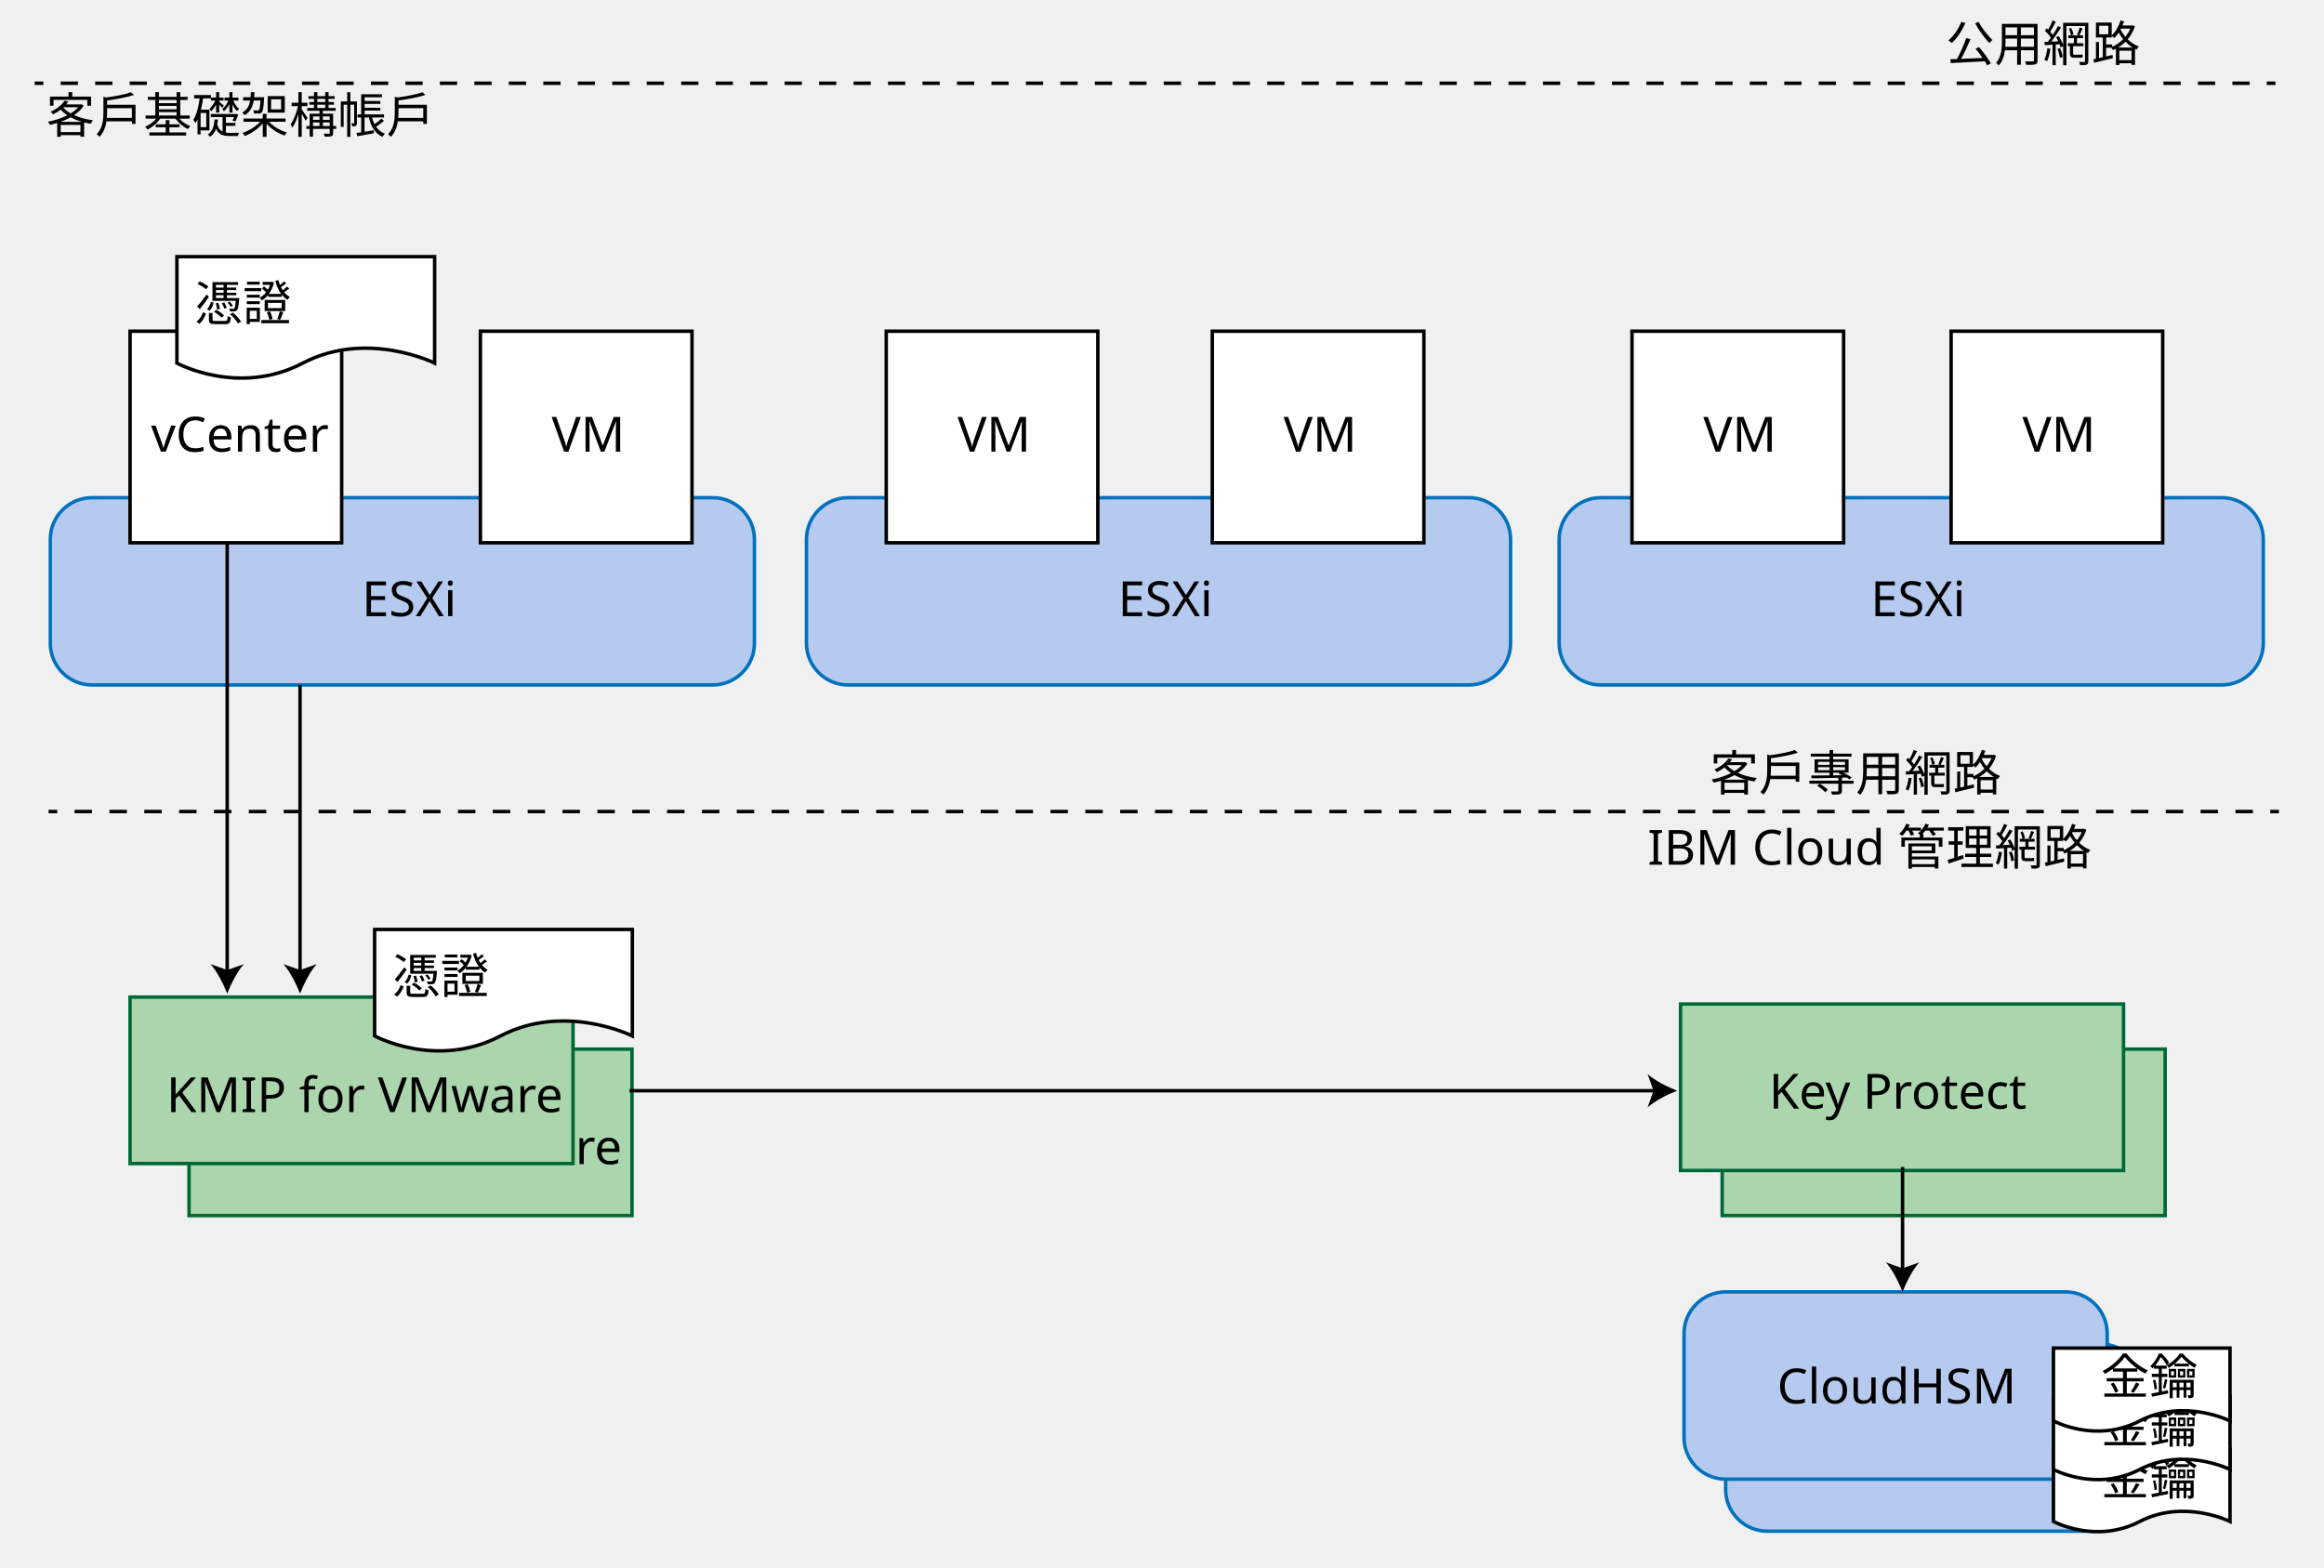
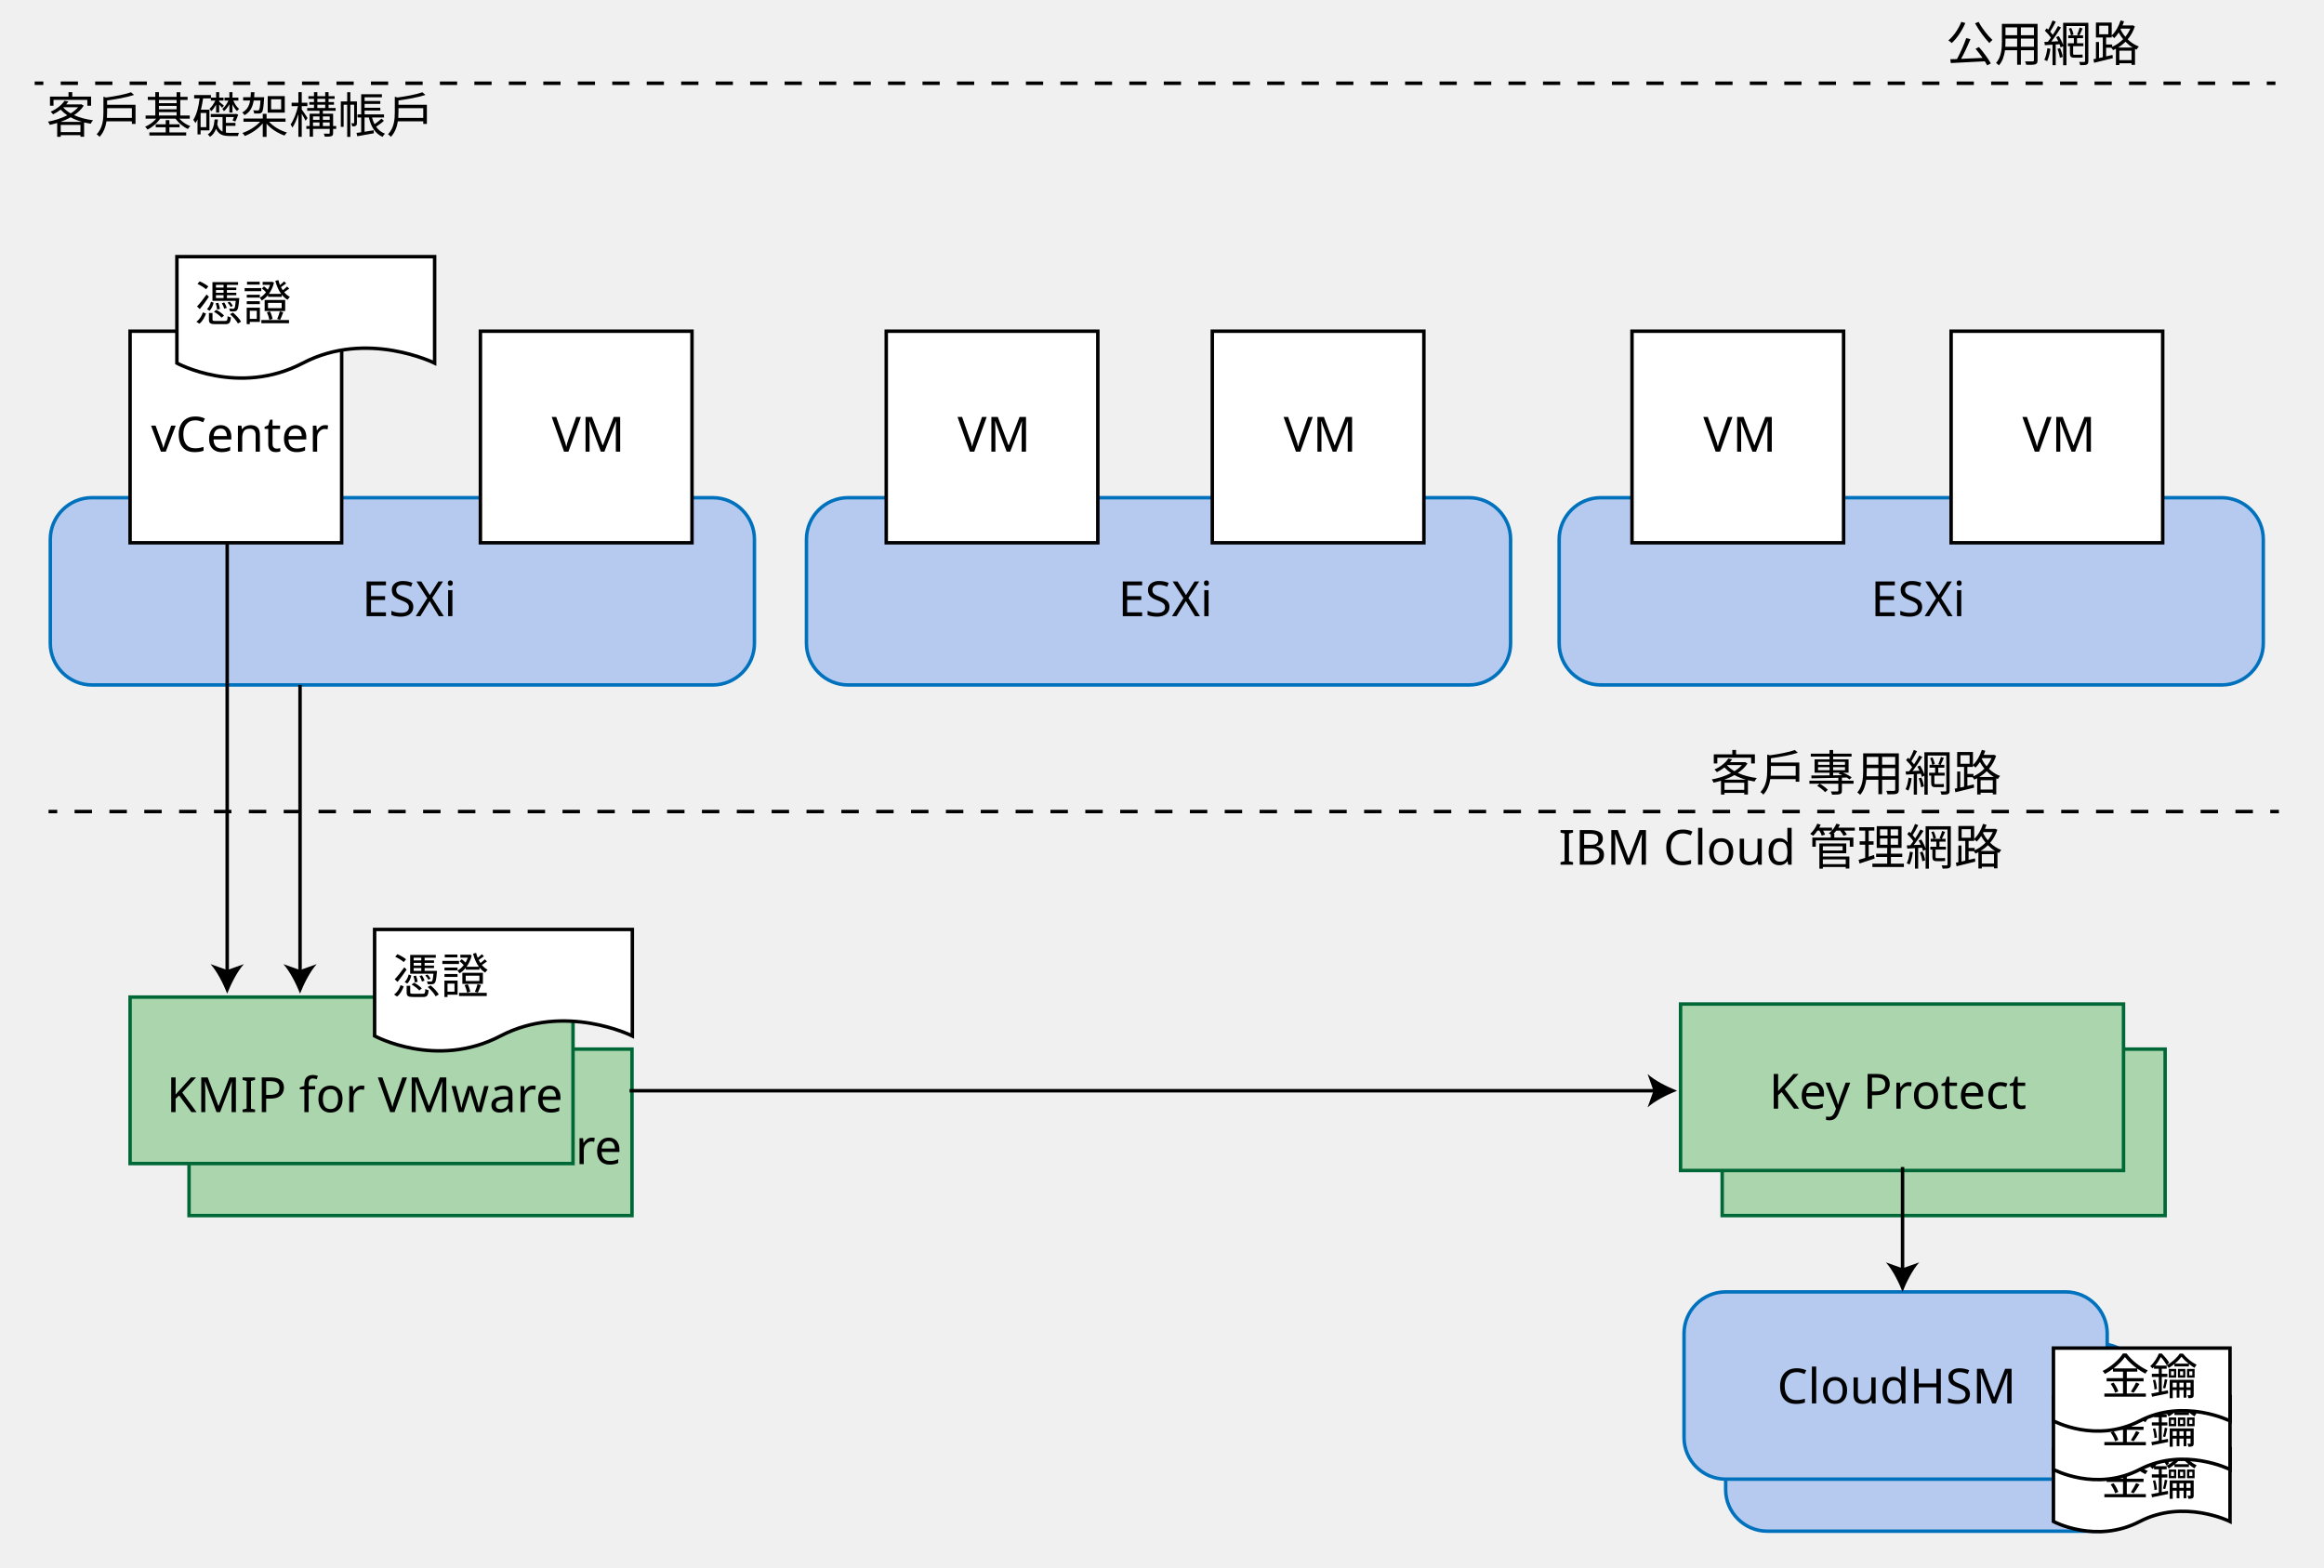
<svg xmlns="http://www.w3.org/2000/svg" version="1.1" x="0px" y="0px" viewBox="0 0 670 452" style="enable-background:new 0 0 670 452;" xml:space="preserve">
  <style type="text/css">
	.st0{fill:#B6CAEF;stroke:#0071BC;stroke-miterlimit:10;}
	.st1{font-family:'IBMPlexSans';}
	.st2{font-size:14px;}
	.st3{fill:#FFFFFF;}
	.st4{fill:#FFFFFF;stroke:#000000;stroke-miterlimit:10;}
	.st5{fill:#ABD6AD;stroke:#006837;stroke-miterlimit:10;}
	.st6{fill:none;stroke:#000000;stroke-miterlimit:10;}
	.st7{fill:none;stroke:#000000;stroke-miterlimit:10;stroke-dasharray:4.969,4.969;}
	.st8{fill:none;stroke:#000000;stroke-miterlimit:10;stroke-dasharray:5.024,5.024;}
</style>
  <g id="vCenter_VM_ESXi">
    <g id="ESXi_1">
      <path class="st0" d="M205.5,197.5h-179c-6.6,0-12-5.4-12-12v-30c0-6.6,5.4-12,12-12h179c6.6,0,12,5.4,12,12v30    C217.5,192.1,212.1,197.5,205.5,197.5z" />
      <text transform="matrix(1 0 0 1 104.3335 177.6665)" class="st1 st2">ESXi</text>
    </g>
    <g id="ESXi_1_1_">
      <path class="st0" d="M423.5,197.5h-179c-6.6,0-12-5.4-12-12v-30c0-6.6,5.4-12,12-12h179c6.6,0,12,5.4,12,12v30    C435.5,192.1,430.1,197.5,423.5,197.5z" />
      <text transform="matrix(1 0 0 1 322.3335 177.6665)" class="st1 st2">ESXi</text>
    </g>
    <g id="ESXi_1_2_">
      <path class="st0" d="M640.5,197.5h-179c-6.6,0-12-5.4-12-12v-30c0-6.6,5.4-12,12-12h179c6.6,0,12,5.4,12,12v30    C652.5,192.1,647.1,197.5,640.5,197.5z" />
      <text transform="matrix(1 0 0 1 539.3335 177.6665)" class="st1 st2">ESXi</text>
    </g>
    <g id="vCenter">
      <g>
        <rect x="37.5" y="95.5" class="st3" width="61" height="61" />
        <path d="M98,96v60H38V96H98 M99,95H37v62h62V95L99,95z" />
      </g>
      <text transform="matrix(1 0 0 1 43.5493 130.228)" class="st1 st2">vCenter</text>
    </g>
    <g id="VM1">
      <g>
        <rect x="138.5" y="95.5" class="st3" width="61" height="61" />
        <path d="M199,96v60h-60V96H199 M200,95h-62v62h62V95L200,95z" />
      </g>
      <text transform="matrix(1 0 0 1 159.053 130.228)" class="st1 st2">VM</text>
    </g>
    <g id="VM2">
      <g>
        <rect x="255.5" y="95.5" class="st3" width="61" height="61" />
        <path d="M316,96v60h-60V96H316 M317,95h-62v62h62V95L317,95z" />
      </g>
      <text transform="matrix(1 0 0 1 276.053 130.228)" class="st1 st2">VM</text>
    </g>
    <g id="VM3">
      <g>
        <rect x="349.5" y="95.5" class="st3" width="61" height="61" />
        <path d="M410,96v60h-60V96H410 M411,95h-62v62h62V95L411,95z" />
      </g>
      <text transform="matrix(1 0 0 1 370.053 130.228)" class="st1 st2">VM</text>
    </g>
    <g id="VM4">
      <g>
        <rect x="470.5" y="95.5" class="st3" width="61" height="61" />
        <path d="M531,96v60h-60V96H531 M532,95h-62v62h62V95L532,95z" />
      </g>
      <text transform="matrix(1 0 0 1 491.053 130.228)" class="st1 st2">VM</text>
    </g>
    <g id="VM5">
      <g>
        <rect x="562.5" y="95.5" class="st3" width="61" height="61" />
        <path d="M623,96v60h-60V96H623 M624,95h-62v62h62V95L624,95z" />
      </g>
      <text transform="matrix(1 0 0 1 583.053 130.228)" class="st1 st2">VM</text>
    </g>
    <g id="certificate_top">
      <path class="st4" d="M51,74v30.7c0,0,17.8,9.7,36.3,0s38,0,38,0V74H51z" />
      <text transform="matrix(1 0 0 1 56 92.5)" class="st1 st2">憑證</text>
    </g>
  </g>
  <g id="KMIP">
    <g>
      <g>
        <g>
          <rect x="54.5" y="302.5" class="st5" width="127.7" height="48" />
          <text transform="matrix(1 0 0 1 65 335.667)" class="st1 st2">KMIP for VMware</text>
        </g>
        <g>
          <rect x="37.5" y="287.5" class="st5" width="127.7" height="48" />
          <text transform="matrix(1 0 0 1 48 320.667)" class="st1 st2">KMIP for VMware</text>
        </g>
      </g>
      <g id="certificate_top_1_">
        <path class="st4" d="M108,268v30.7c0,0,17.8,9.7,36.3,0c18.6-9.7,38,0,38,0V268H108z" />
        <text transform="matrix(1 0 0 1 113 286.5)" class="st1 st2">憑證</text>
      </g>
    </g>
  </g>
  <g id="Key_protect">
    <g>
      <g>
        <rect x="496.5" y="302.5" class="st5" width="127.7" height="48" />
        <text transform="matrix(1 0 0 1 522 332.667)" class="st1 st2">Key Protect</text>
      </g>
      <g>
        <rect x="484.5" y="289.5" class="st5" width="127.7" height="48" />
        <text transform="matrix(1 0 0 1 510 319.667)" class="st1 st2">Key Protect</text>
      </g>
    </g>
  </g>
  <g id="CloudHSM_and_Key">
    <g>
      <g>
        <g>
          <path class="st0" d="M605.5,441.5h-96c-6.6,0-12-5.4-12-12v-30c0-6.6,5.4-12,12-12h96c6.6,0,12,5.4,12,12v30      C617.5,436.1,612.1,441.5,605.5,441.5z" />
          <text transform="matrix(1 0 0 1 530.333 419.667)" class="st1 st2">CloudHSM</text>
        </g>
        <g>
          <path class="st0" d="M595.5,426.5h-98c-6.6,0-12-5.4-12-12v-30c0-6.6,5.4-12,12-12h98c6.6,0,12,5.4,12,12v30      C607.5,421.1,602.1,426.5,595.5,426.5z" />
          <text transform="matrix(1 0 0 1 512.333 404.667)" class="st1 st2">CloudHSM</text>
        </g>
      </g>
      <g>
        <g>
          <path class="st4" d="M592,417.7v21c0,0,12.2,6.6,24.9,0s26,0,26,0v-21H592z" />
          <text transform="matrix(1 0 0 1 605.6666 431.0458)" class="st1 st2">金鑰</text>
        </g>
        <g>
          <path class="st4" d="M592,402.7v21c0,0,12.2,6.6,24.9,0s26,0,26,0v-21H592z" />
          <text transform="matrix(1 0 0 1 605.6666 416.0458)" class="st1 st2">金鑰</text>
        </g>
        <g>
          <path class="st4" d="M592,388.7v21c0,0,12.2,6.6,24.9,0s26,0,26,0v-21H592z" />
          <text transform="matrix(1 0 0 1 605.6666 402.0458)" class="st1 st2">金鑰</text>
        </g>
      </g>
    </g>
  </g>
  <g id="dash_lines_and_text_around">
    <text transform="matrix(1 0 0 1 13.3335 38.3335)" class="st1 st2">客戶基礎架構帳戶</text>
    <text transform="matrix(1 0 0 1 561 17.6665)" class="st1 st2">公用網路</text>
    <text transform="matrix(1 0 0 1 493 228)" class="st1 st2">客戶專用網路</text>
-     <text transform="matrix(1 0 0 1 475 249.333)" class="st1 st2">IBM Cloud 管理網路</text>
+     <text transform="matrix(1 0 0 1 449.333 249.333)" class="st1 st2">IBM Cloud 管理網路</text>
    <g id="top_dash_line">
      <g>
        <line class="st6" x1="10" y1="24" x2="12.5" y2="24" />
        <line class="st7" x1="17.5" y1="24" x2="651" y2="24" />
        <line class="st6" x1="653.5" y1="24" x2="656" y2="24" />
      </g>
    </g>
    <g id="second_dash_line">
      <g>
        <line class="st6" x1="14" y1="234" x2="16.5" y2="234" />
        <line class="st8" x1="21.5" y1="234" x2="652" y2="234" />
        <line class="st6" x1="654.5" y1="234" x2="657" y2="234" />
      </g>
    </g>
  </g>
  <g id="arrows">
    <g>
      <g>
        <line class="st6" x1="65.5" y1="156.5" x2="65.5" y2="280.5" />
        <g>
          <path d="M65.5,286.5c-1.1-2.8-2.9-6.4-4.8-8.5l4.8,1.7l4.8-1.7C68.4,280.1,66.6,283.7,65.5,286.5z" />
        </g>
      </g>
    </g>
    <g>
      <g>
        <line class="st6" x1="86.5" y1="197.5" x2="86.5" y2="280.5" />
        <g>
          <path d="M86.5,286.5c-1.1-2.8-2.9-6.4-4.8-8.5l4.8,1.7l4.8-1.7C89.4,280.1,87.6,283.7,86.5,286.5z" />
        </g>
      </g>
    </g>
    <g>
      <g>
        <line class="st6" x1="181.5" y1="314.5" x2="477.5" y2="314.5" />
        <g>
          <path d="M483.5,314.5c-2.8,1.1-6.4,2.9-8.5,4.8l1.7-4.8l-1.7-4.8C477.1,311.6,480.7,313.4,483.5,314.5z" />
        </g>
      </g>
    </g>
    <g>
      <g>
        <line class="st6" x1="548.5" y1="336.5" x2="548.5" y2="366.5" />
        <g>
          <path d="M548.5,372.5c-1.1-2.8-2.9-6.4-4.8-8.5l4.8,1.7l4.8-1.7C551.4,366.1,549.6,369.7,548.5,372.5z" />
        </g>
      </g>
    </g>
  </g>
</svg>
